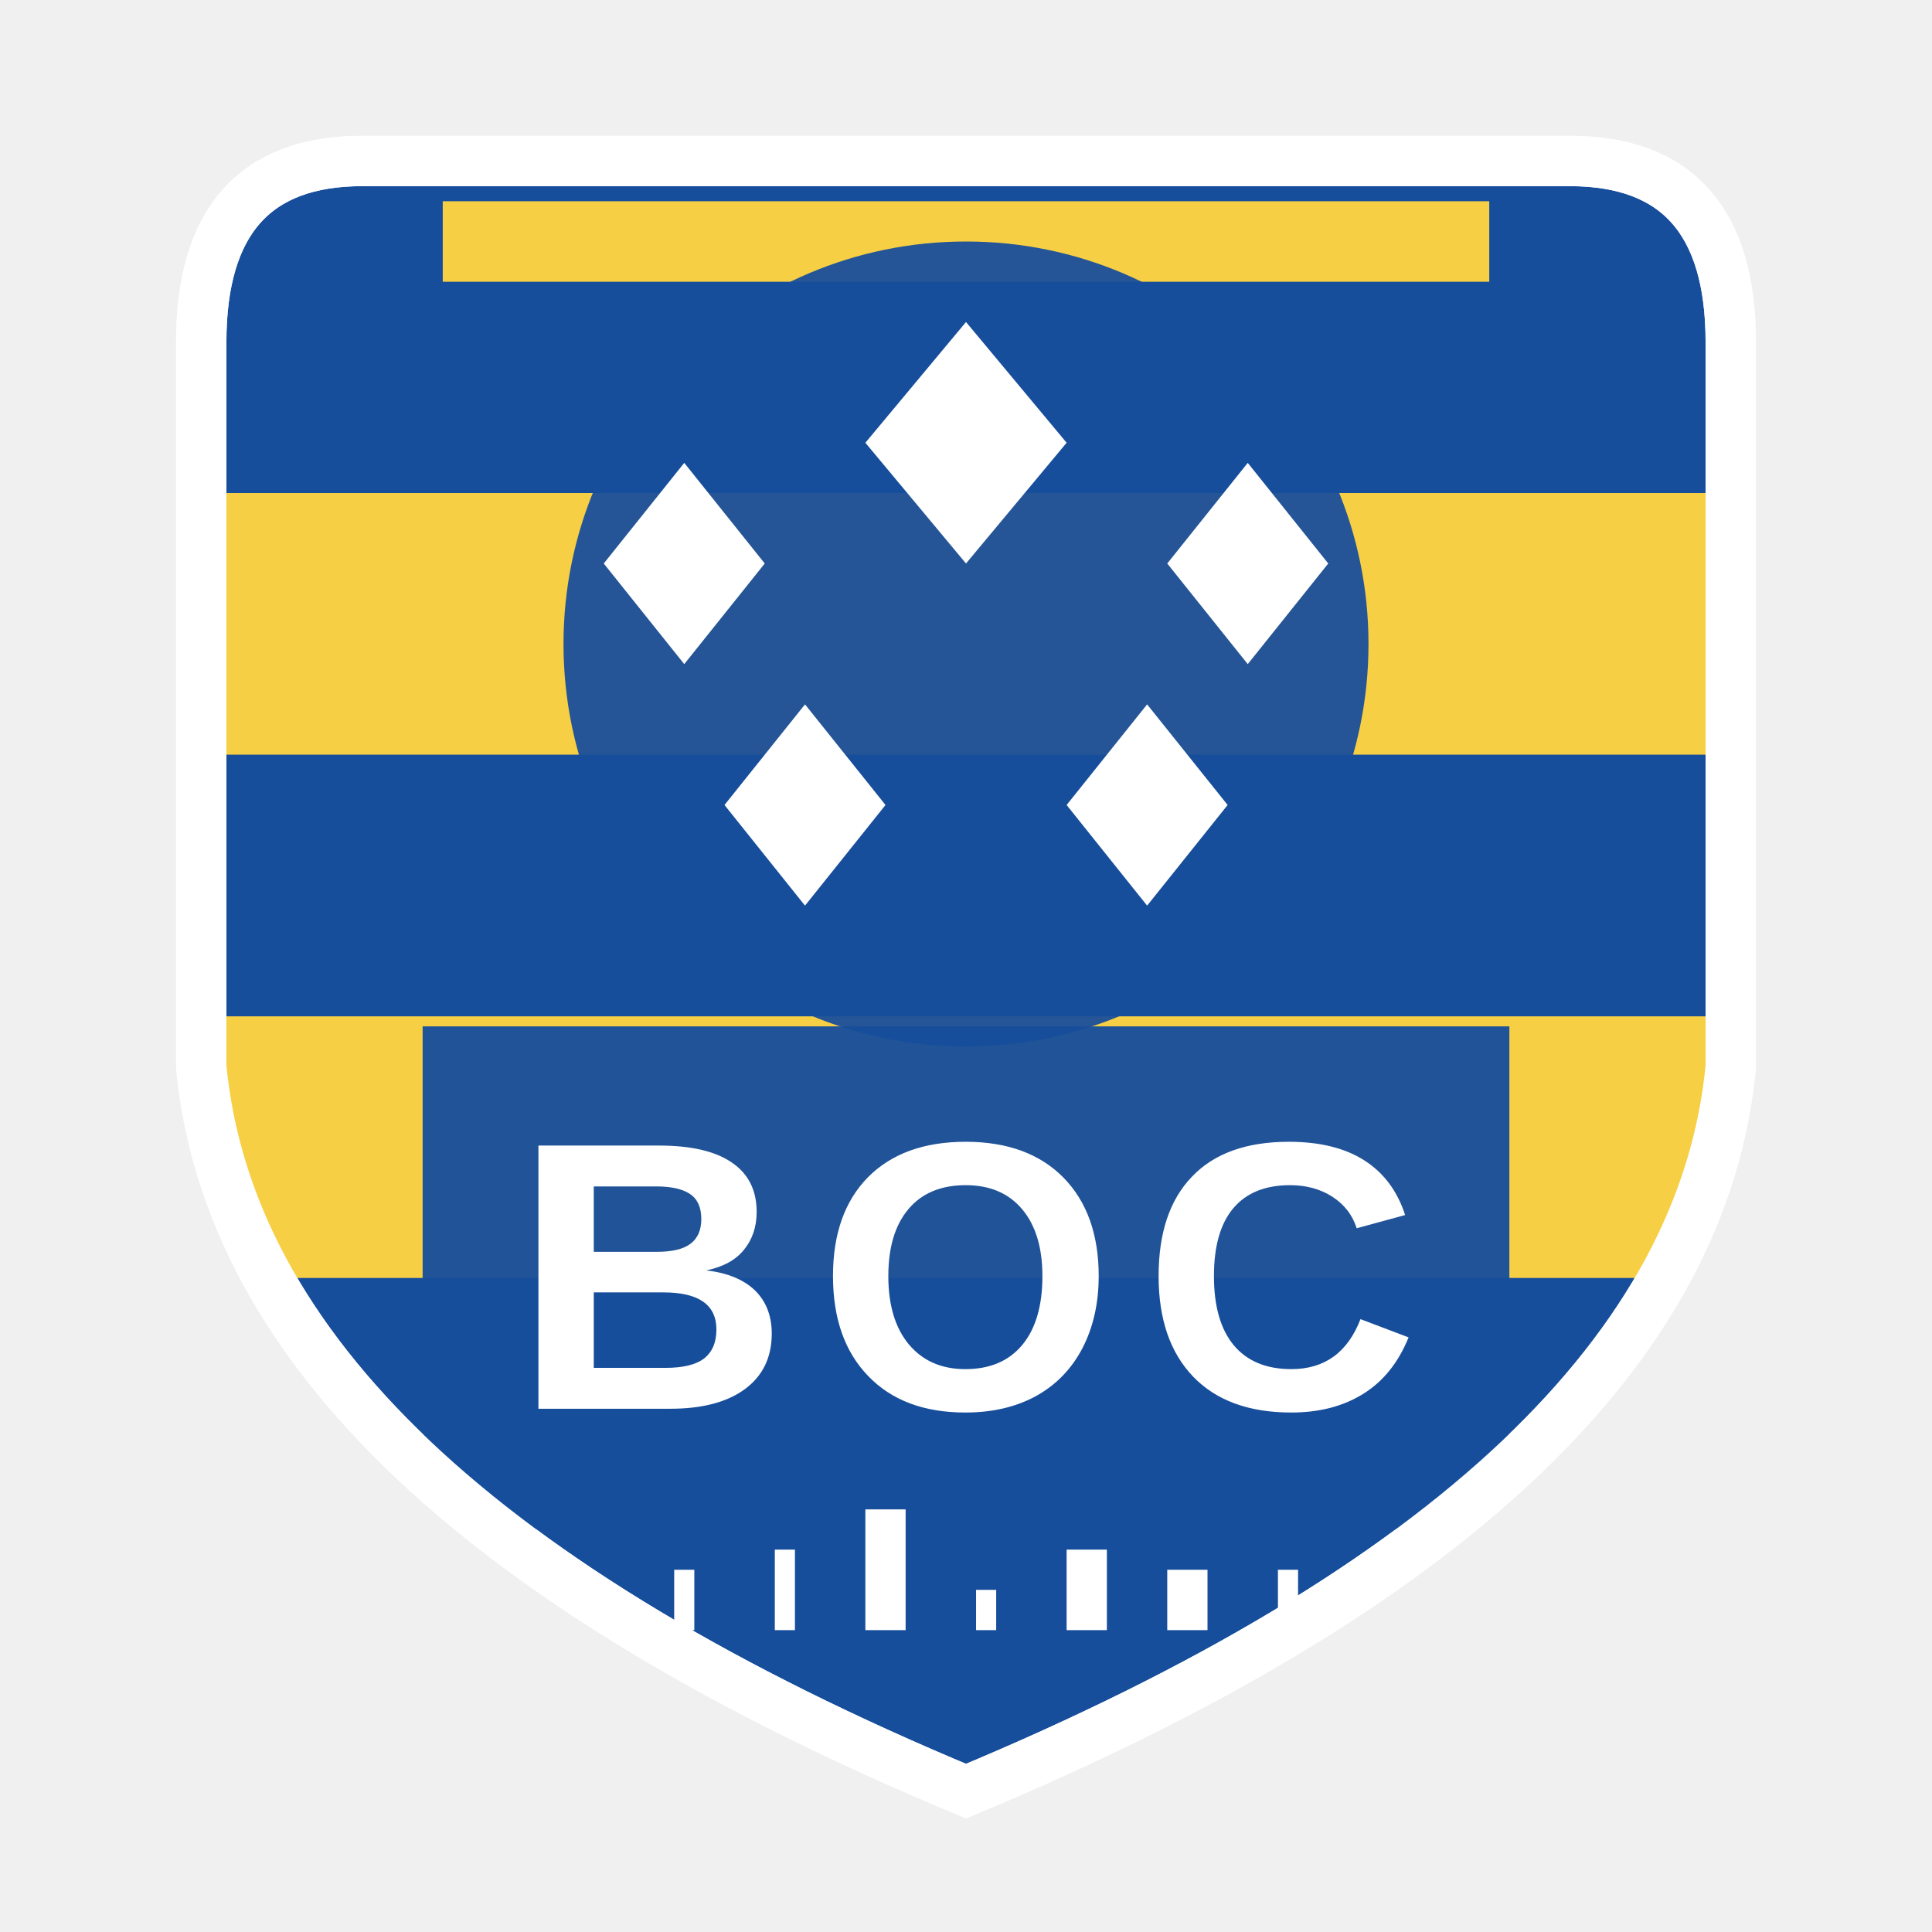
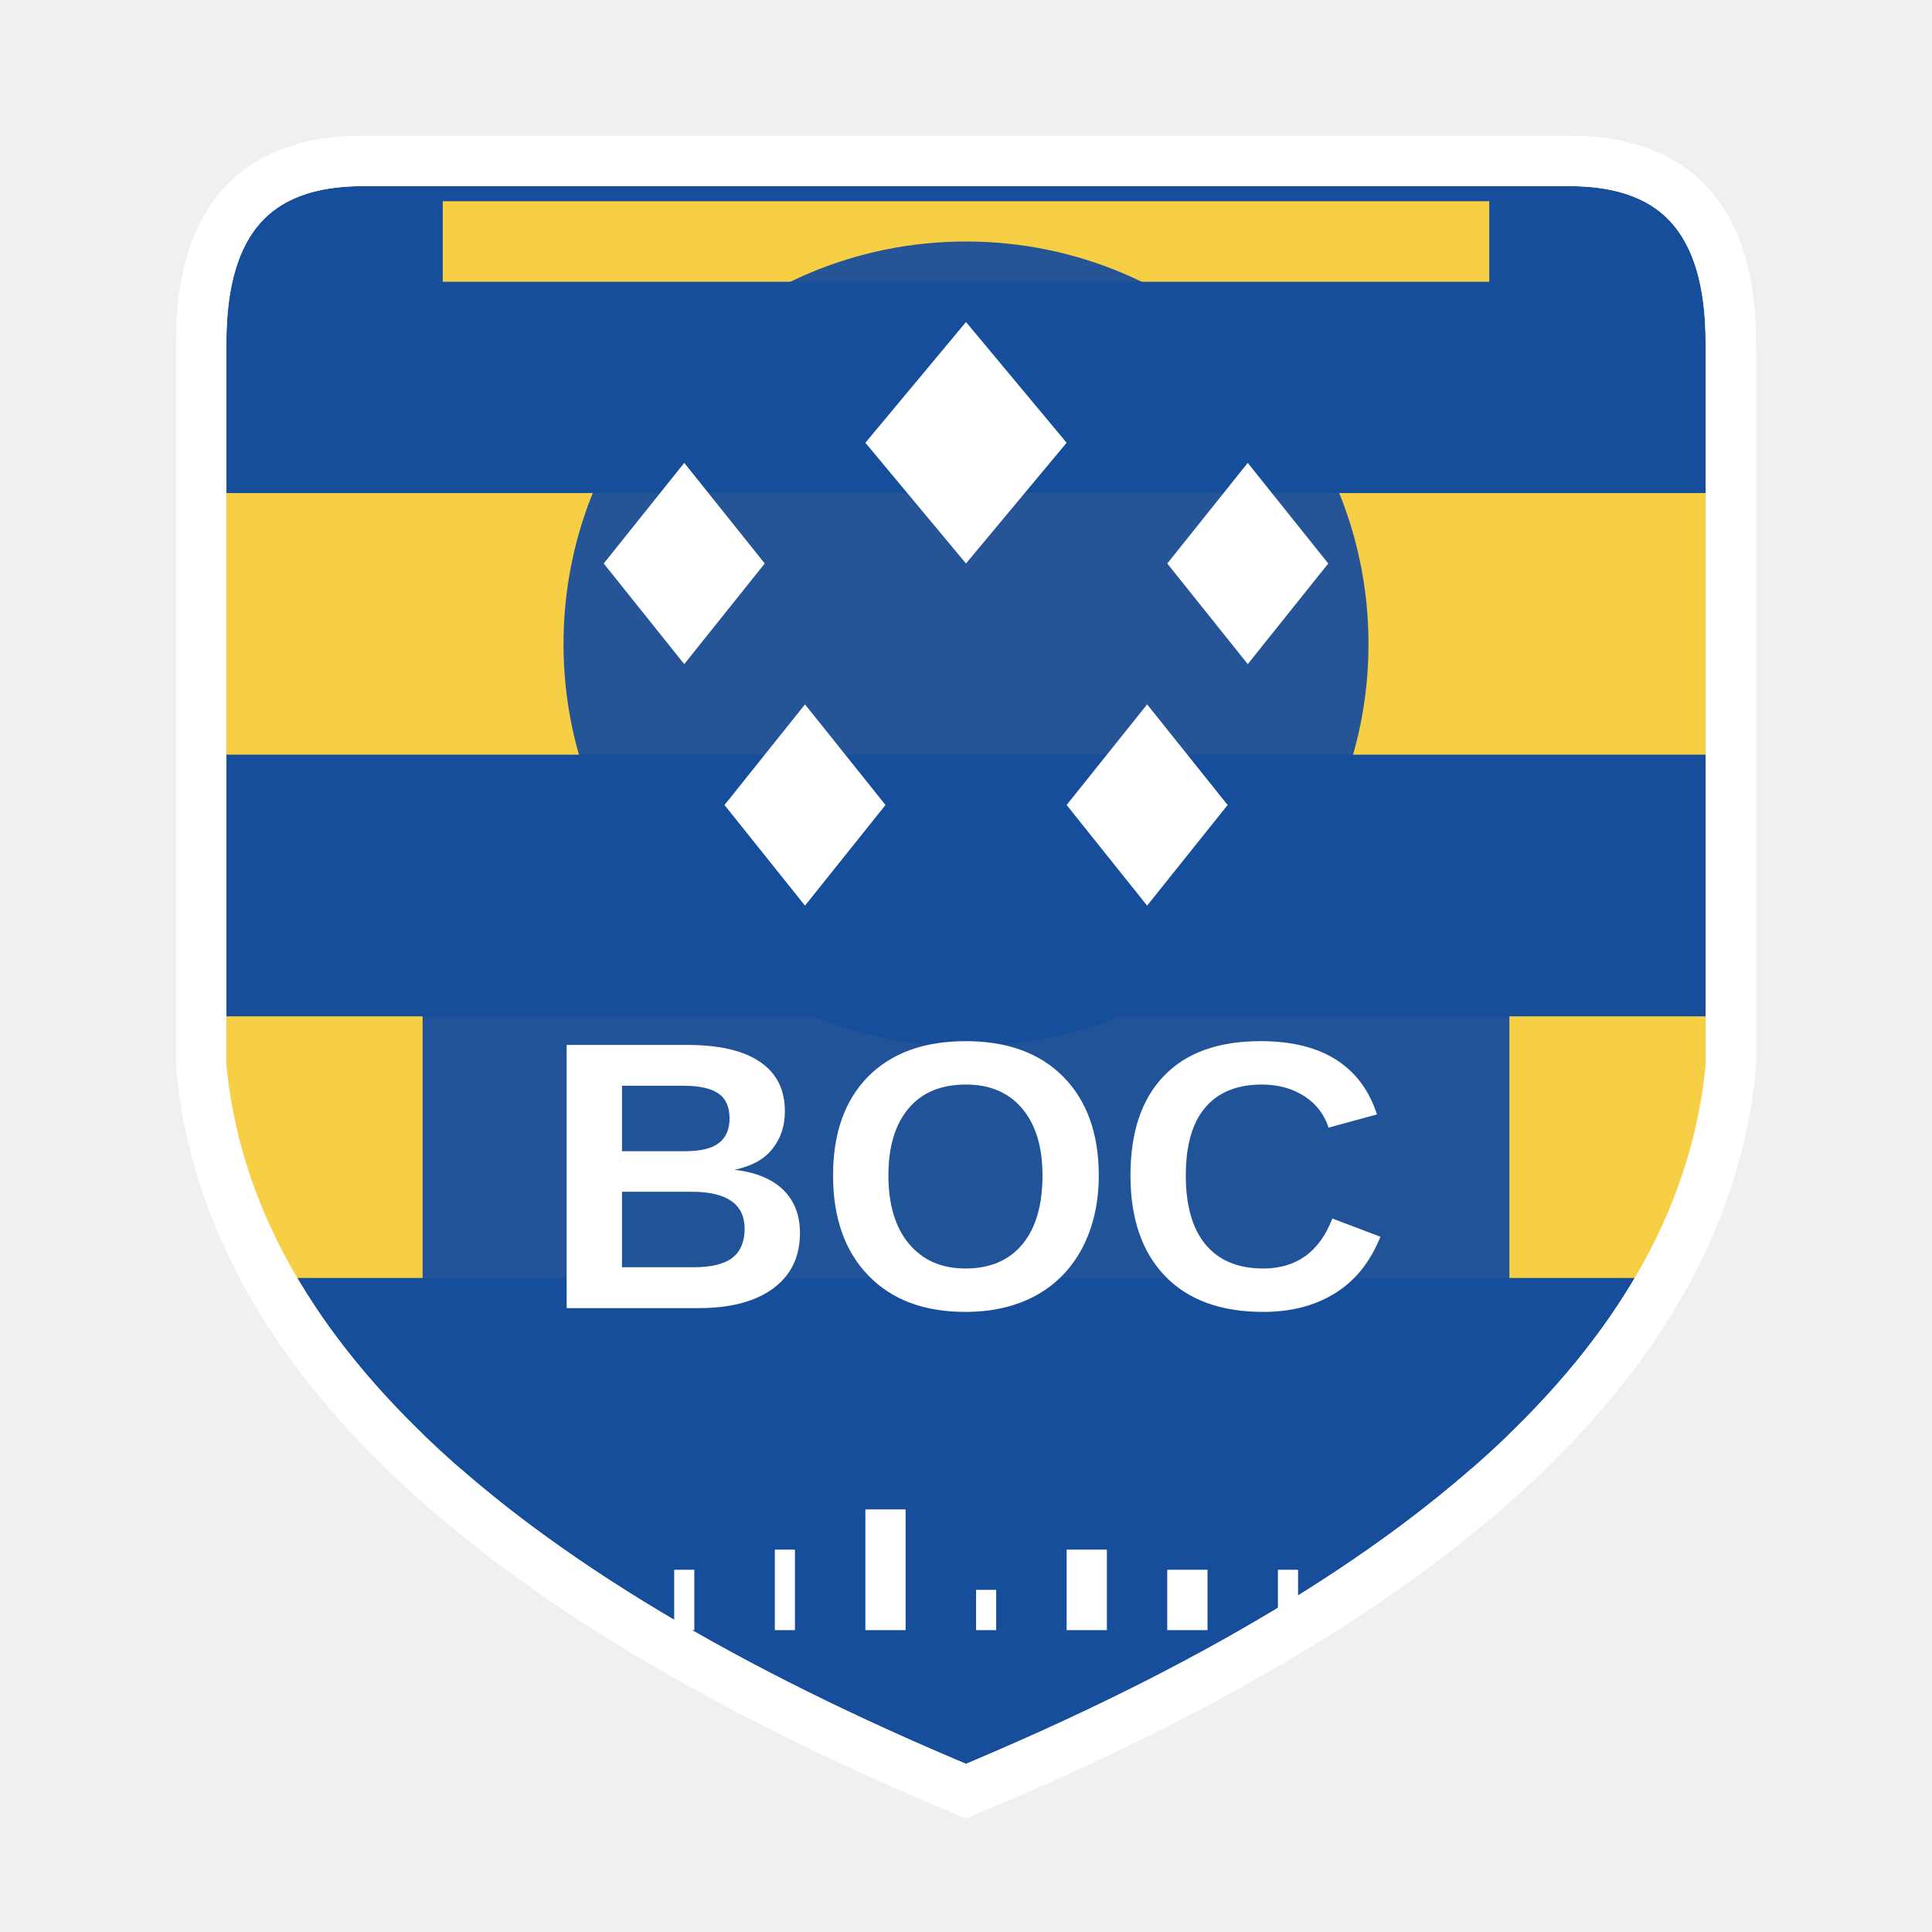
<svg xmlns="http://www.w3.org/2000/svg" viewBox="0 0 96 96" width="96" height="96" role="img">
  <defs>
-     <clipPath id="crest">
+     <clipPath id="crest-d6de3e17fe2d2a">
      <path d="M18 8H78Q86 8 86 17V53Q84 74 48 89 12 74 10 53V17Q10 8 18 8Z" />
    </clipPath>
  </defs>
  <path d="M18 8H78Q86 8 86 17V53Q84 74 48 89 12 74 10 53V17Q10 8 18 8Z" fill="#174e9b" stroke="#ffffff" stroke-width="2.5" />
-   <g clip-path="url(#crest)">
+   <g clip-path="url(#crest-d6de3e17fe2d2a)">
    <path d="M7 31h82M7 57h82" stroke="#f7cf44" stroke-width="13" />
    <path d="M22 12H74" stroke="#f7cf44" stroke-width="4" />
    <circle cx="48" cy="32" r="20" fill="#174e9b" opacity=".94" />
    <g style="color:#ffffff" fill="#ffffff" stroke-linejoin="round">
      <path d="m34 23 4 5-4 5-4-5Zm14-7 5 6-5 6-5-6Zm14 7 4 5-4 5-4-5ZM40 35l4 5-4 5-4-5Zm17 0 4 5-4 5-4-5Z" />
    </g>
-     <path d="M21 51H75V76H21Z" fill="#174e9b" opacity=".96" />
-     <text x="48" y="70" fill="#ffffff" text-anchor="middle" font-family="Arial,Helvetica,sans-serif" font-size="19" font-weight="900" letter-spacing="1.4">BOC</text>
+     <path d="M21 48H75V73H21Z" fill="#174e9b" opacity=".96" />
+     <text x="48" y="65" fill="#ffffff" text-anchor="middle" font-family="Arial,Helvetica,sans-serif" font-size="19" font-weight="900" textLength="43" lengthAdjust="spacingAndGlyphs">BOC</text>
    <g>
      <path d="M29 81v-2" stroke="#ffffff" stroke-width="1" />
      <path d="M34 81v-3" stroke="#ffffff" stroke-width="1" />
      <path d="M39 81v-4" stroke="#ffffff" stroke-width="1" />
      <path d="M44 81v-6" stroke="#ffffff" stroke-width="2" />
      <path d="M49 81v-2" stroke="#ffffff" stroke-width="1" />
      <path d="M54 81v-4" stroke="#ffffff" stroke-width="2" />
      <path d="M59 81v-3" stroke="#ffffff" stroke-width="2" />
      <path d="M64 81v-3" stroke="#ffffff" stroke-width="1" />
    </g>
  </g>
  <path d="M18 8H78Q86 8 86 17V53Q84 74 48 89 12 74 10 53V17Q10 8 18 8Z" fill="none" stroke="#ffffff" stroke-width="2.5" />
</svg>
